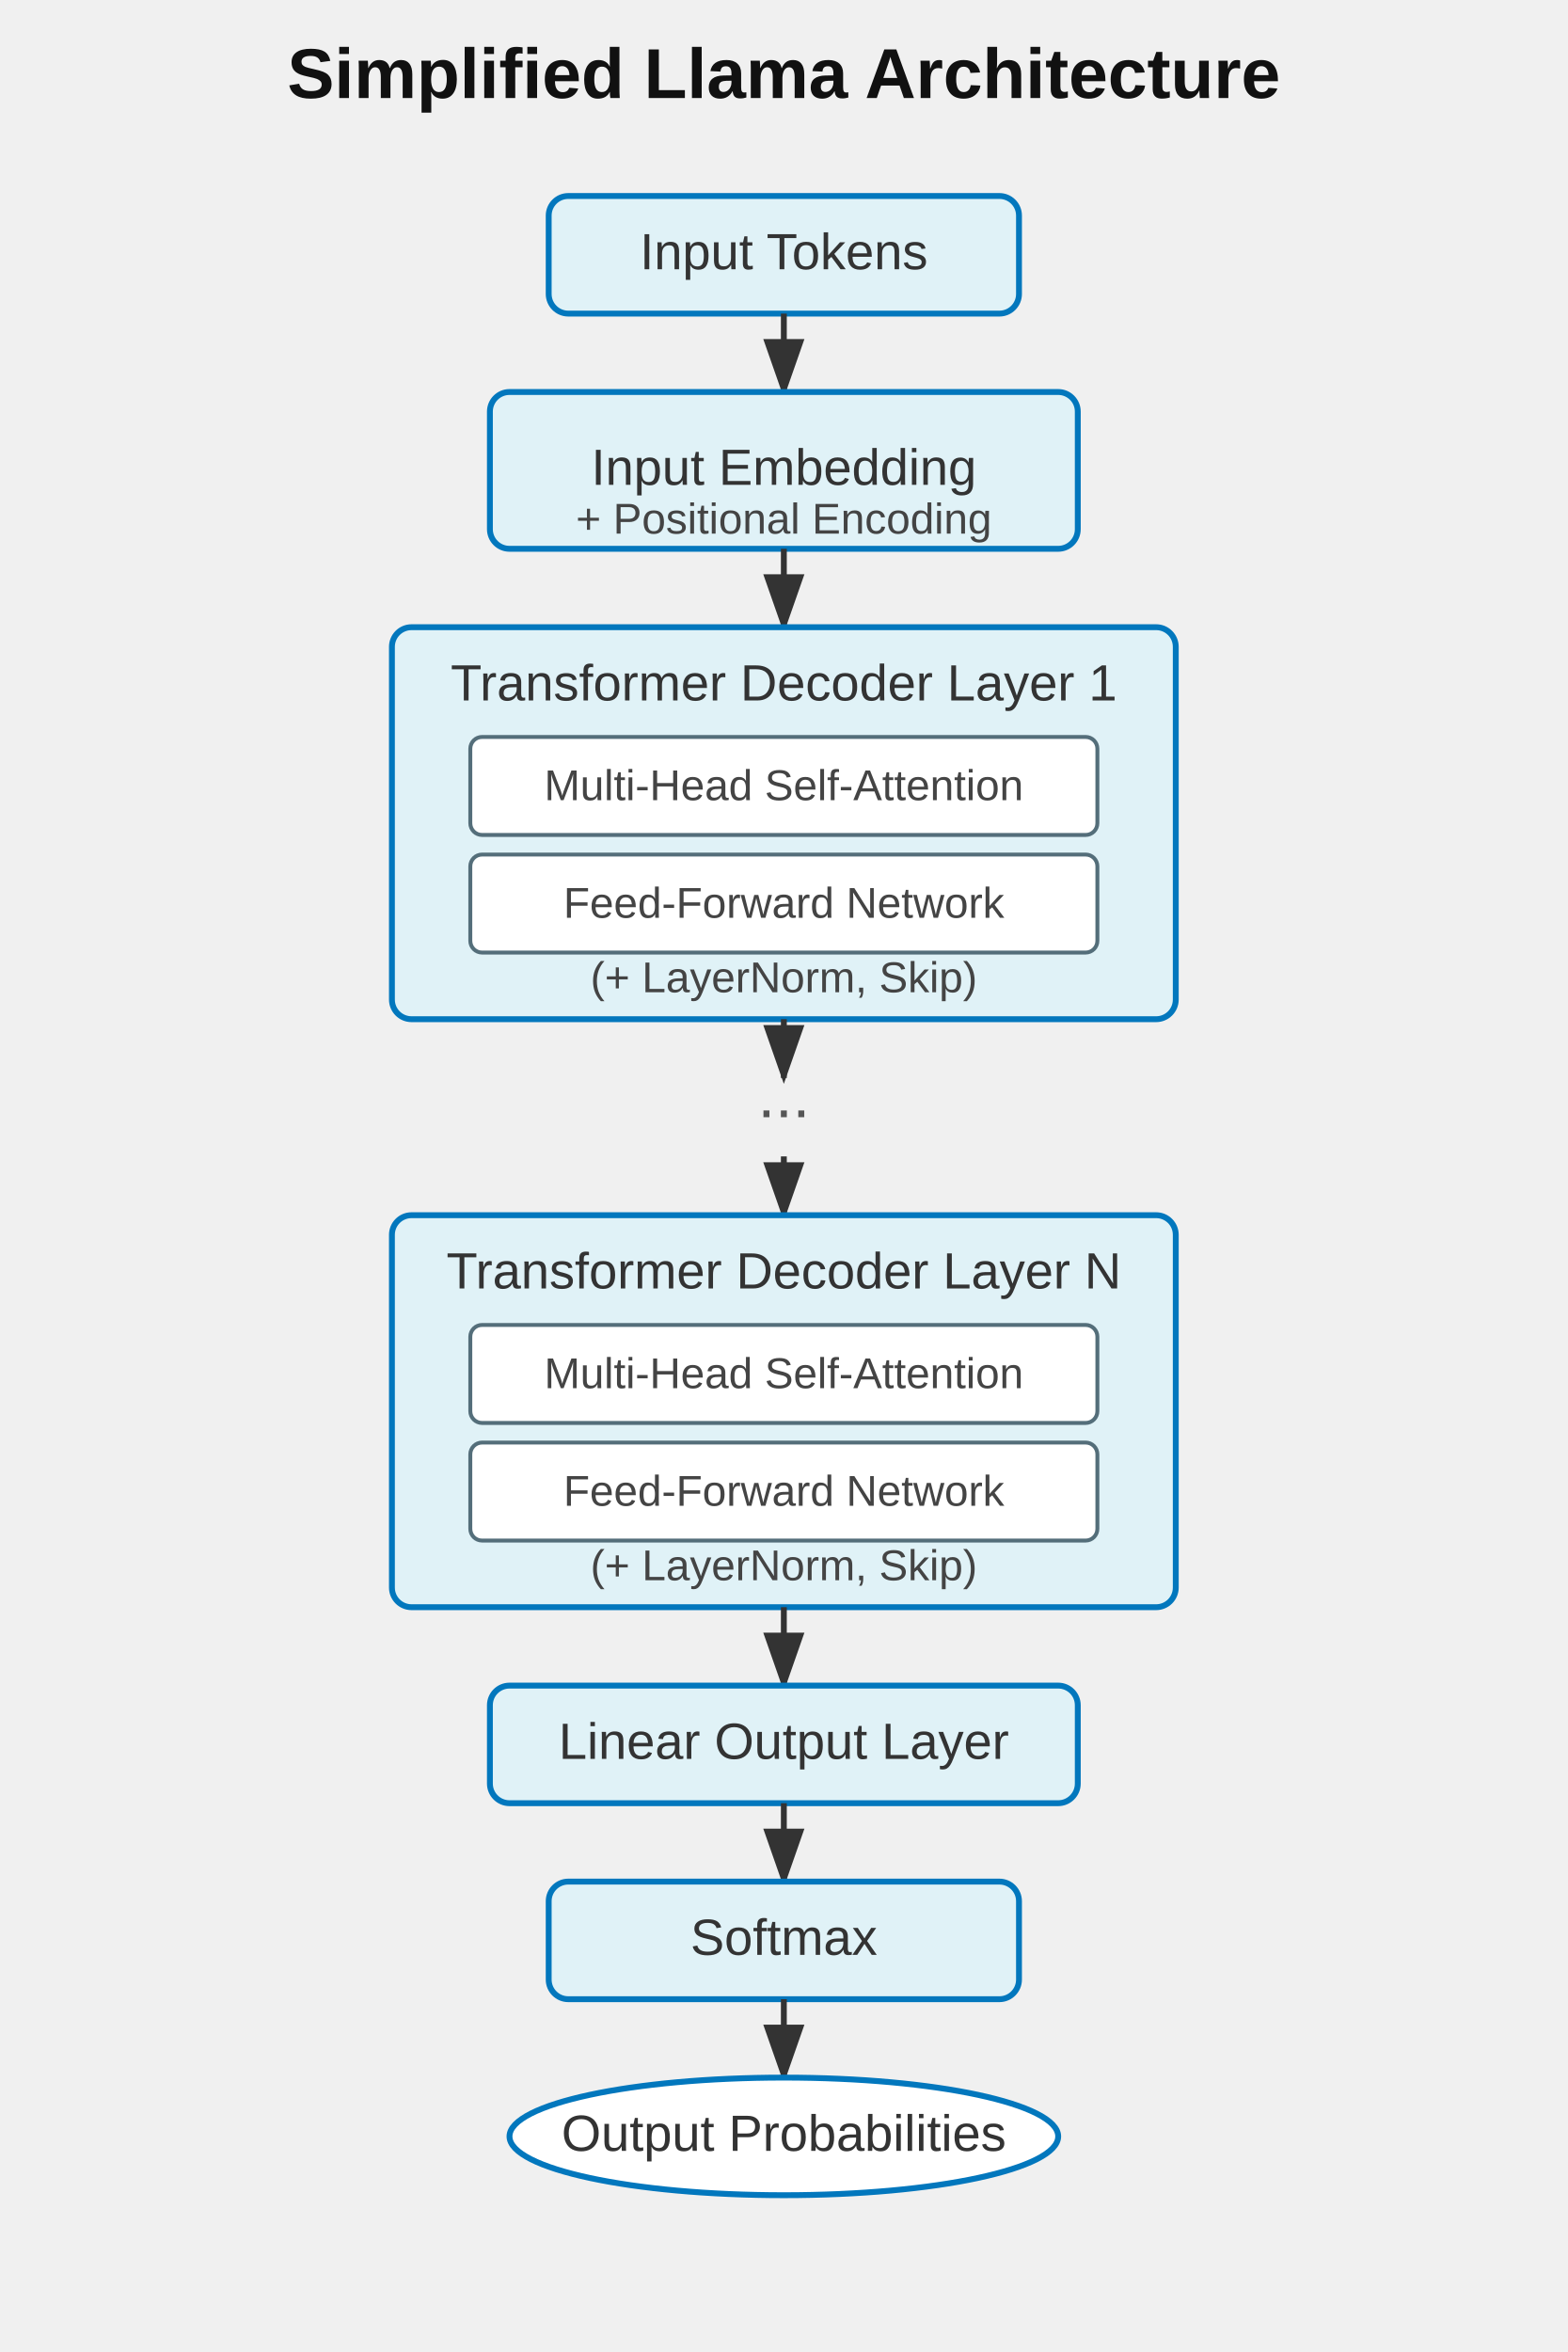
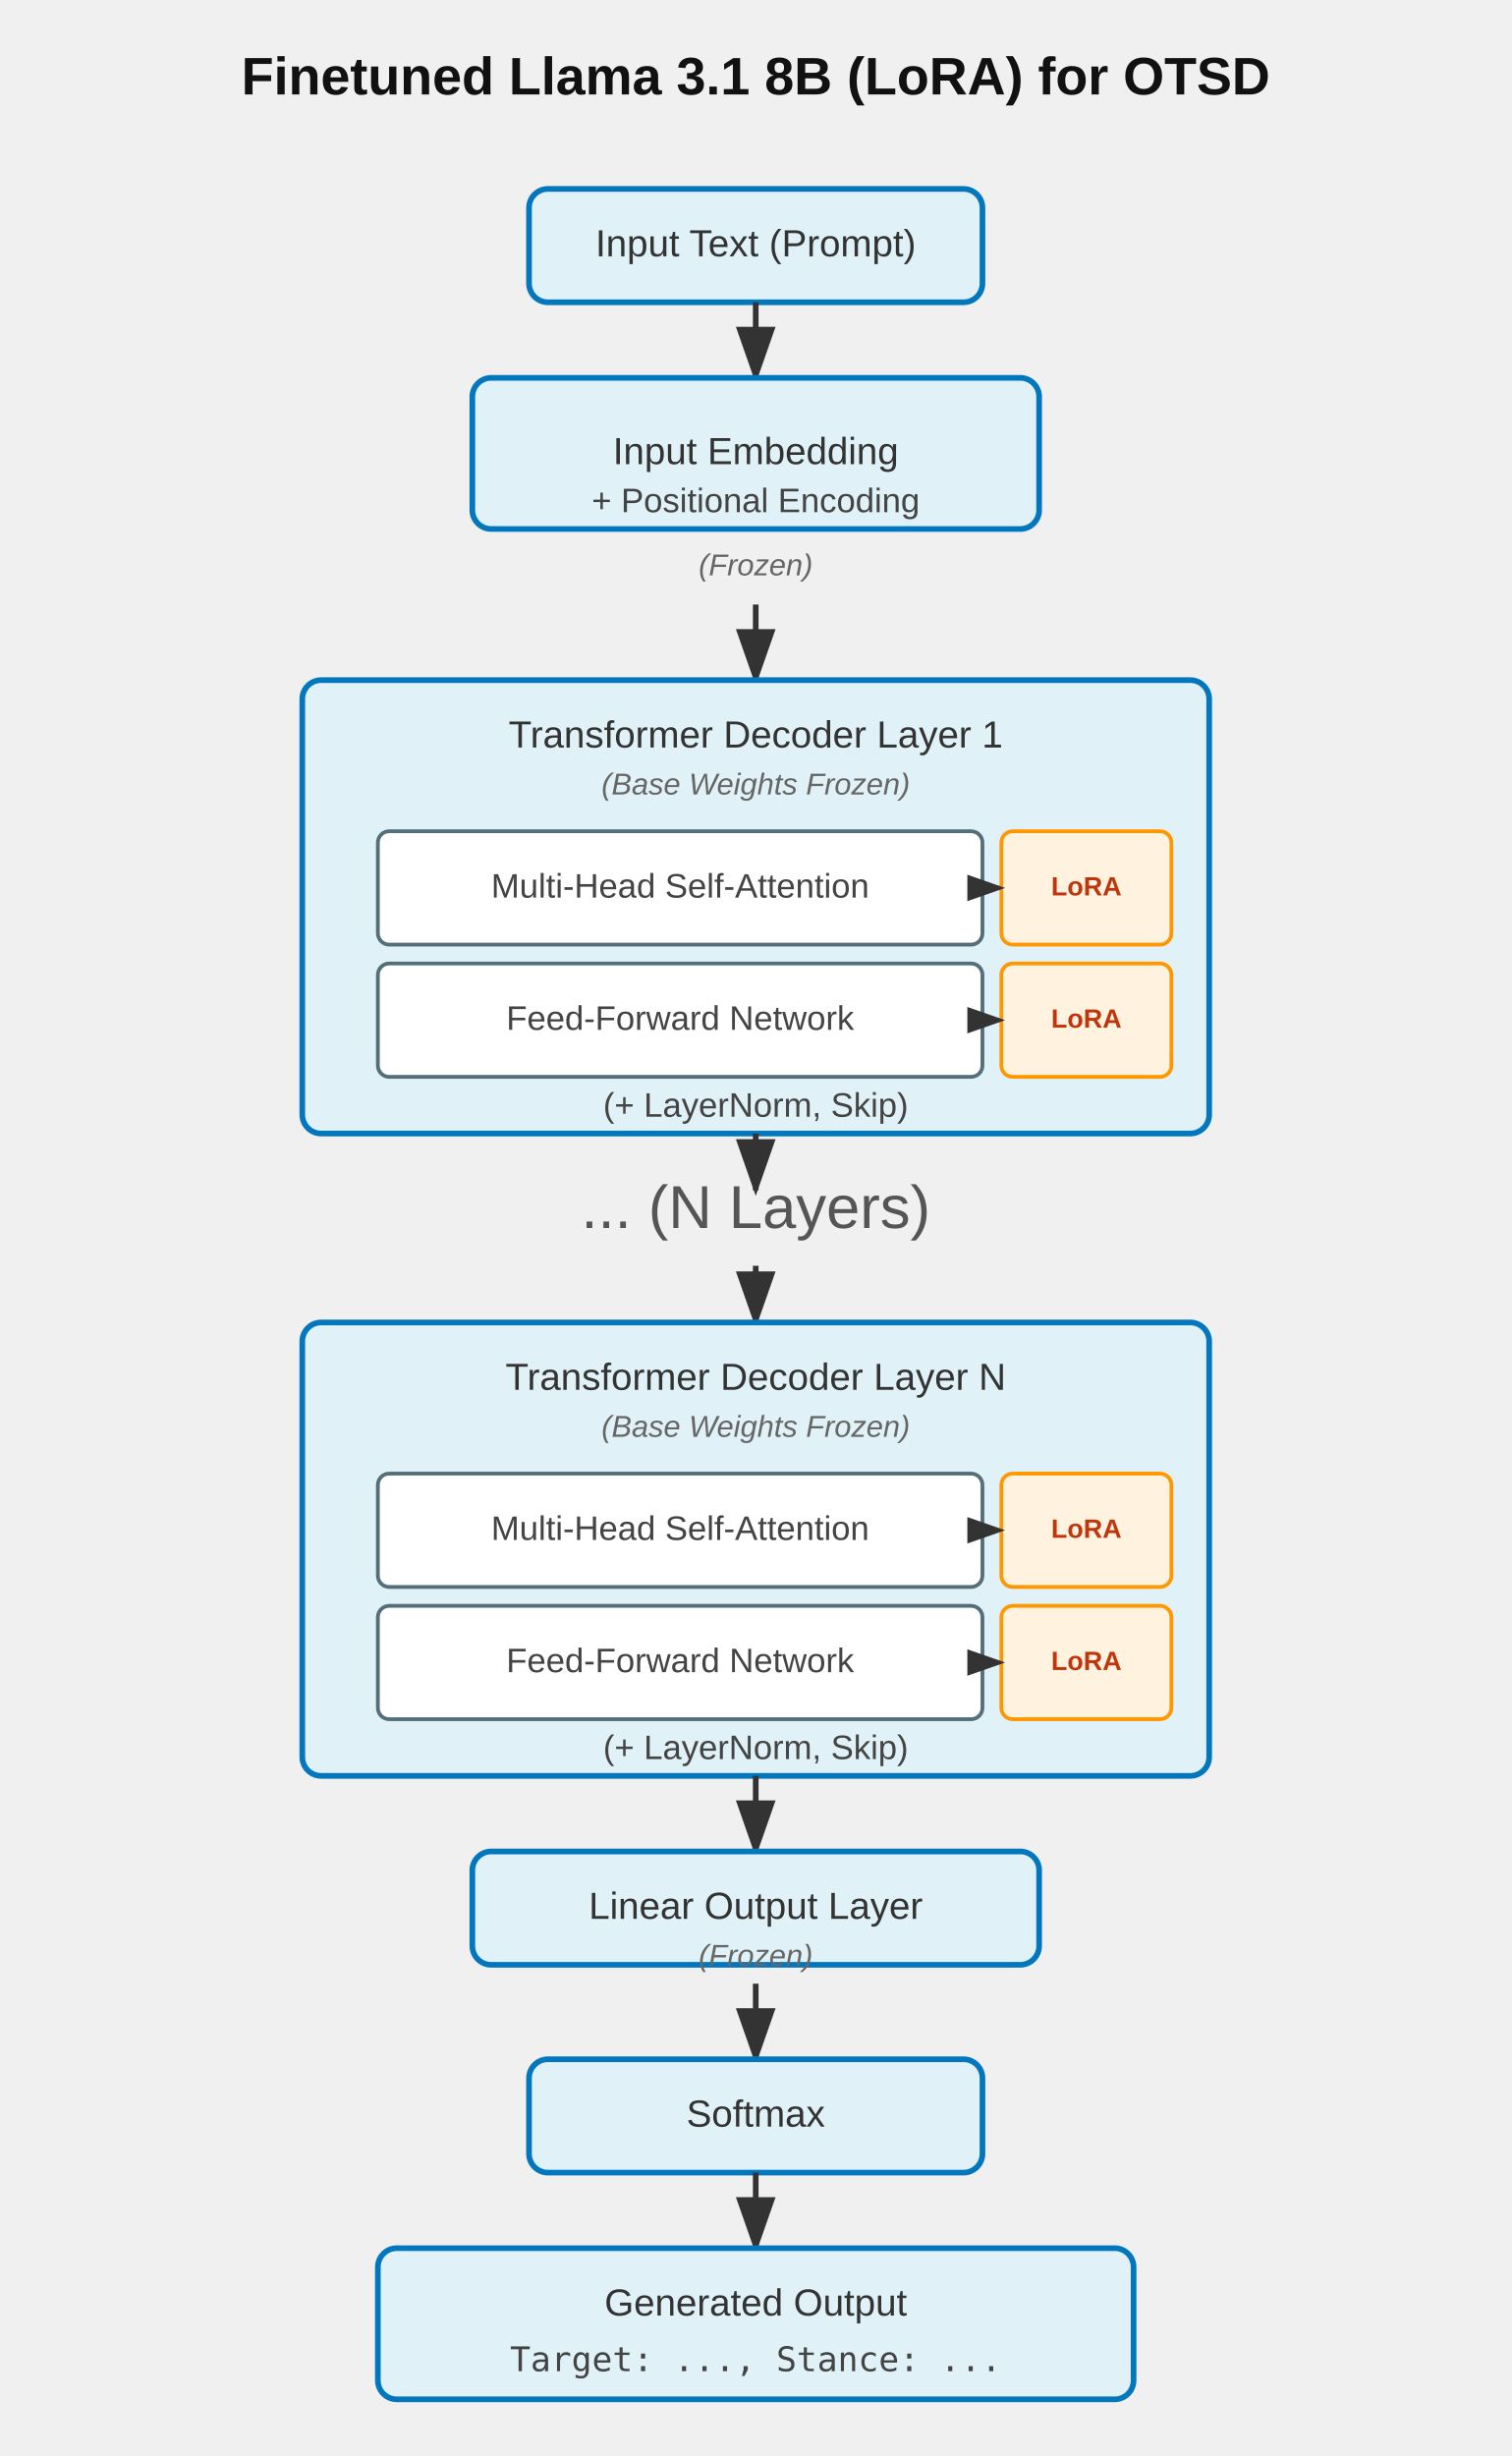
- <svg xmlns="http://www.w3.org/2000/svg" viewBox="0 0 400 600" font-family="Arial, sans-serif">
+ <svg xmlns="http://www.w3.org/2000/svg" viewBox="0 0 400 650" font-family="Arial, sans-serif">
  <defs>
    <marker id="arrowhead" markerWidth="10" markerHeight="7" refX="9" refY="3.5" orient="auto">
      <polygon points="0 0, 10 3.5, 0 7" fill="#333" />
    </marker>
  </defs>
  <style>
    .box { fill: #e0f2f7; stroke: #0277bd; stroke-width: 1.5; rx: 5; ry: 5; }
    .sub-box { fill: #ffffff; stroke: #546e7a; stroke-width: 1; rx: 3; ry: 3; }
-     .label { font-size: 13px; fill: #333; text-anchor: middle; dominant-baseline: middle; }
-     .sub-label { font-size: 11px; fill: #444; text-anchor: middle; dominant-baseline: middle; }
-     .title { font-size: 18px; font-weight: bold; fill: #111; text-anchor: middle; }
-     .sub-title { font-size: 16px; font-weight: bold; fill: #01579b; text-anchor: middle; }
+     .lora-box { fill: #fff3e0; stroke: #ff9800; stroke-width: 1; rx: 3; ry: 3; } /* Orange for LoRA */
+     .label { font-size: 10px; fill: #333; text-anchor: middle; dominant-baseline: middle; }
+     .sub-label { font-size: 9px; fill: #444; text-anchor: middle; dominant-baseline: middle; }
+     .lora-label { font-size: 7px; fill: #bf360c; text-anchor: middle; dominant-baseline: middle; font-weight: bold; }
+     .frozen-label { font-size: 8px; fill: #666; text-anchor: middle; dominant-baseline: middle; font-style: italic;}
+     .title { font-size: 14px; font-weight: bold; fill: #111; text-anchor: middle; }
+     .sub-title { font-size: 12px; font-weight: bold; fill: #01579b; text-anchor: middle; }
    .arrow { stroke: #333; stroke-width: 1.5; marker-end: url(#arrowhead); }
+     .lora-arrow { stroke: #ff9800; stroke-width: 1; marker-end: url(#arrowhead); }
  </style>
-   <text x="200" y="25" class="title">Simplified Llama Architecture</text>
+   <text x="200" y="25" class="title">Finetuned Llama 3.1 8B (LoRA) for OTSD</text>
  <rect x="140" y="50" width="120" height="30" class="box" />
-   <text x="200" y="65" class="label">Input Tokens</text>
+   <text x="200" y="65" class="label">Input Text (Prompt)</text>
  <line x1="200" y1="80" x2="200" y2="100" class="arrow" />
  <rect x="125" y="100" width="150" height="40" class="box" />
  <text x="200" y="120" class="label">Input Embedding</text>
  <text x="200" y="133" class="sub-label">+ Positional Encoding</text>
-   <line x1="200" y1="140" x2="200" y2="160" class="arrow" />
-   <rect x="100" y="160" width="200" height="100" class="box" />
-   <text x="200" y="175" class="label">Transformer Decoder Layer 1</text>
-   <rect x="120" y="188" width="160" height="25" class="sub-box" />
-   <text x="200" y="201" class="sub-label">Multi-Head Self-Attention</text>
-   <rect x="120" y="218" width="160" height="25" class="sub-box" />
-   <text x="200" y="231" class="sub-label">Feed-Forward Network</text>
-   <text x="200" y="250" class="sub-label">(+ LayerNorm, Skip)</text>
-   <line x1="200" y1="260" x2="200" y2="275" class="arrow" />
-   <text x="200" y="285" font-size="16px" fill="#555" text-anchor="middle">...</text>
-   <line x1="200" y1="295" x2="200" y2="310" class="arrow" />
-   <rect x="100" y="310" width="200" height="100" class="box" />
-   <text x="200" y="325" class="label">Transformer Decoder Layer N</text>
-   <rect x="120" y="338" width="160" height="25" class="sub-box" />
-   <text x="200" y="351" class="sub-label">Multi-Head Self-Attention</text>
-   <rect x="120" y="368" width="160" height="25" class="sub-box" />
-   <text x="200" y="381" class="sub-label">Feed-Forward Network</text>
-   <text x="200" y="400" class="sub-label">(+ LayerNorm, Skip)</text>
-   <line x1="200" y1="410" x2="200" y2="430" class="arrow" />
-   <rect x="125" y="430" width="150" height="30" class="box" />
-   <text x="200" y="445" class="label">Linear Output Layer</text>
-   <line x1="200" y1="460" x2="200" y2="480" class="arrow" />
-   <rect x="140" y="480" width="120" height="30" class="box" />
-   <text x="200" y="495" class="label">Softmax</text>
-   <line x1="200" y1="510" x2="200" y2="530" class="arrow" />
-   <ellipse cx="200" cy="545" rx="70" ry="15" fill="#fff" stroke="#0277bd" stroke-width="1.5" />
-   <text x="200" y="545" class="label">Output Probabilities</text>
+   <text x="200" y="150" class="frozen-label">(Frozen)</text>
+   <line x1="200" y1="160" x2="200" y2="180" class="arrow" />
+   <rect x="80" y="180" width="240" height="120" class="box" />
+   <text x="200" y="195" class="label">Transformer Decoder Layer 1</text>
+   <text x="200" y="208" class="frozen-label">(Base Weights Frozen)</text>
+   <rect x="100" y="220" width="160" height="30" class="sub-box" />
+   <text x="180" y="235" class="sub-label">Multi-Head Self-Attention</text>
+   <rect x="265" y="220" width="45" height="30" class="lora-box" />
+   <text x="287.5" y="235" class="lora-label">LoRA</text>
+   <line x1="260" y1="235" x2="265" y2="235" class="lora-arrow" />
+   <rect x="100" y="255" width="160" height="30" class="sub-box" />
+   <text x="180" y="270" class="sub-label">Feed-Forward Network</text>
+   <rect x="265" y="255" width="45" height="30" class="lora-box" />
+   <text x="287.5" y="270" class="lora-label">LoRA</text>
+   <line x1="260" y1="270" x2="265" y2="270" class="lora-arrow" />
+   <text x="200" y="293" class="sub-label">(+ LayerNorm, Skip)</text>
+   <line x1="200" y1="300" x2="200" y2="315" class="arrow" />
+   <text x="200" y="325" font-size="16px" fill="#555" text-anchor="middle">... (N Layers)</text>
+   <line x1="200" y1="335" x2="200" y2="350" class="arrow" />
+   <rect x="80" y="350" width="240" height="120" class="box" />
+   <text x="200" y="365" class="label">Transformer Decoder Layer N</text>
+   <text x="200" y="378" class="frozen-label">(Base Weights Frozen)</text>
+   <rect x="100" y="390" width="160" height="30" class="sub-box" />
+   <text x="180" y="405" class="sub-label">Multi-Head Self-Attention</text>
+   <rect x="265" y="390" width="45" height="30" class="lora-box" />
+   <text x="287.5" y="405" class="lora-label">LoRA</text>
+   <line x1="260" y1="405" x2="265" y2="405" class="lora-arrow" />
+   <rect x="100" y="425" width="160" height="30" class="sub-box" />
+   <text x="180" y="440" class="sub-label">Feed-Forward Network</text>
+   <rect x="265" y="425" width="45" height="30" class="lora-box" />
+   <text x="287.5" y="440" class="lora-label">LoRA</text>
+   <line x1="260" y1="440" x2="265" y2="440" class="lora-arrow" />
+   <text x="200" y="463" class="sub-label">(+ LayerNorm, Skip)</text>
+   <line x1="200" y1="470" x2="200" y2="490" class="arrow" />
+   <rect x="125" y="490" width="150" height="30" class="box" />
+   <text x="200" y="505" class="label">Linear Output Layer</text>
+   <text x="200" y="518" class="frozen-label">(Frozen)</text>
+   <line x1="200" y1="525" x2="200" y2="545" class="arrow" />
+   <rect x="140" y="545" width="120" height="30" class="box" />
+   <text x="200" y="560" class="label">Softmax</text>
+   <line x1="200" y1="575" x2="200" y2="595" class="arrow" />
+   <rect x="100" y="595" width="200" height="40" class="box" />
+   <text x="200" y="610" class="label">Generated Output</text>
+   <text x="200" y="625" class="sub-label" font-family="monospace">Target: ..., Stance: ...</text>
</svg>
